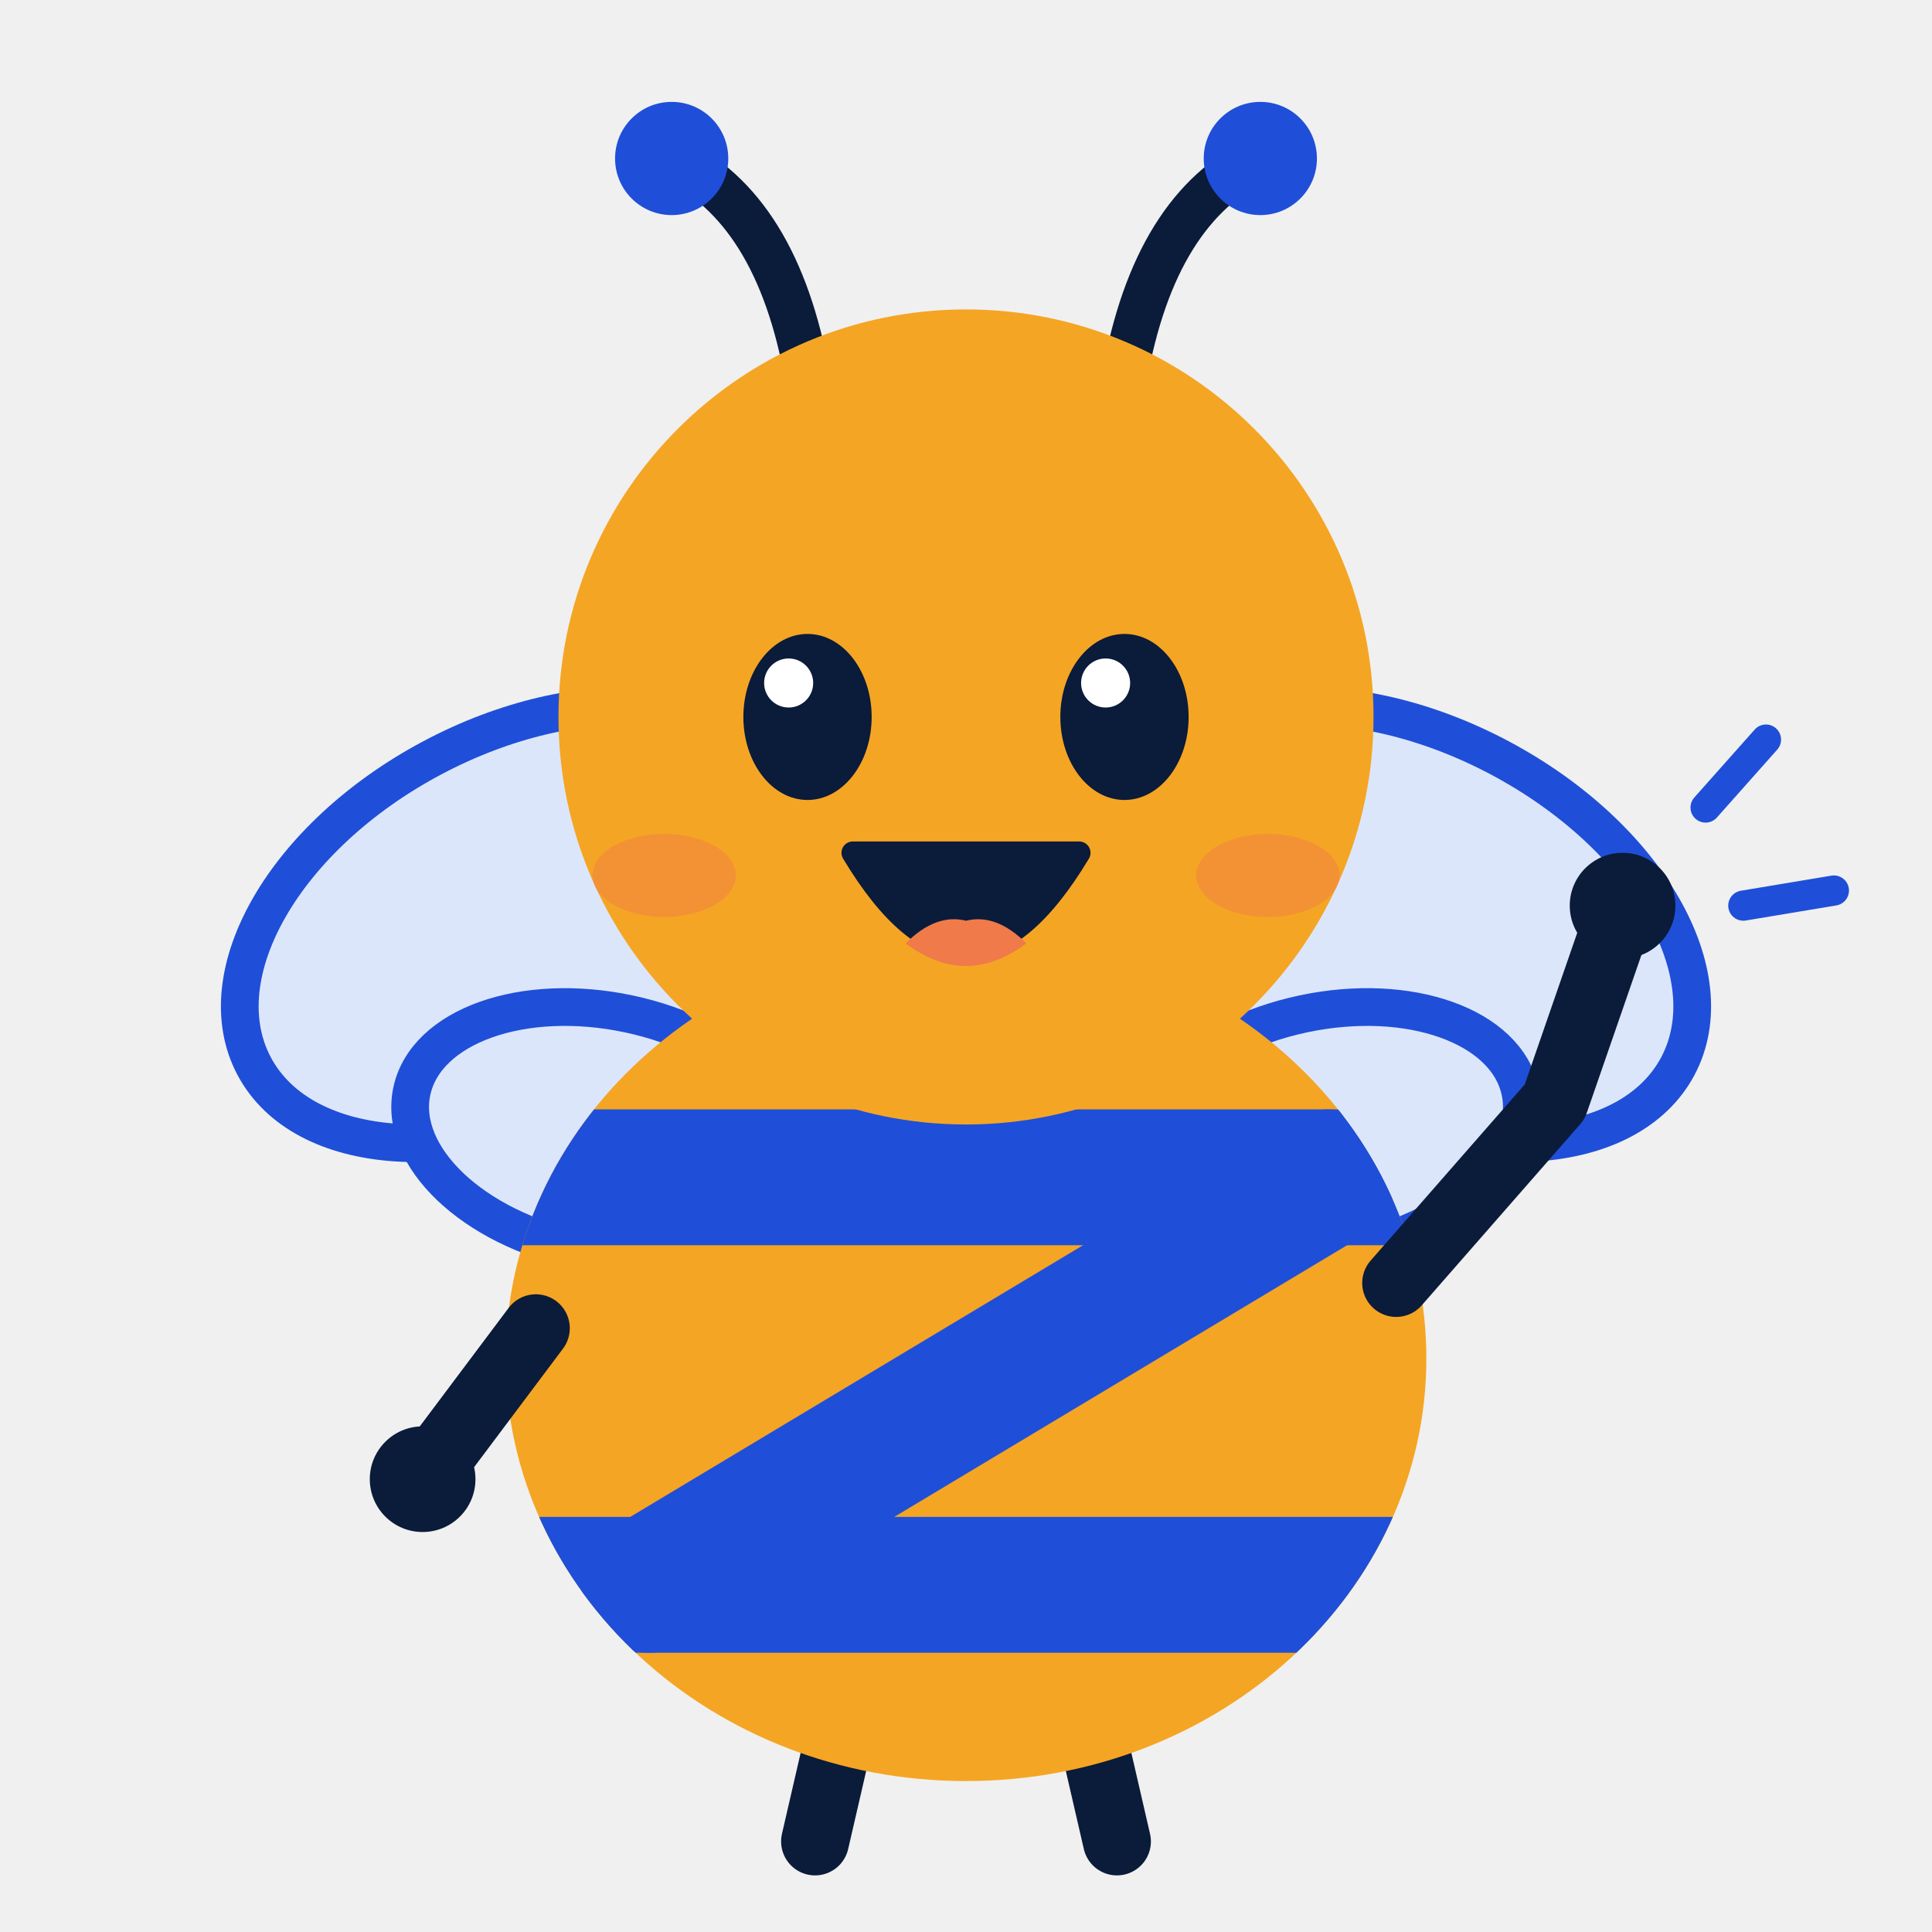
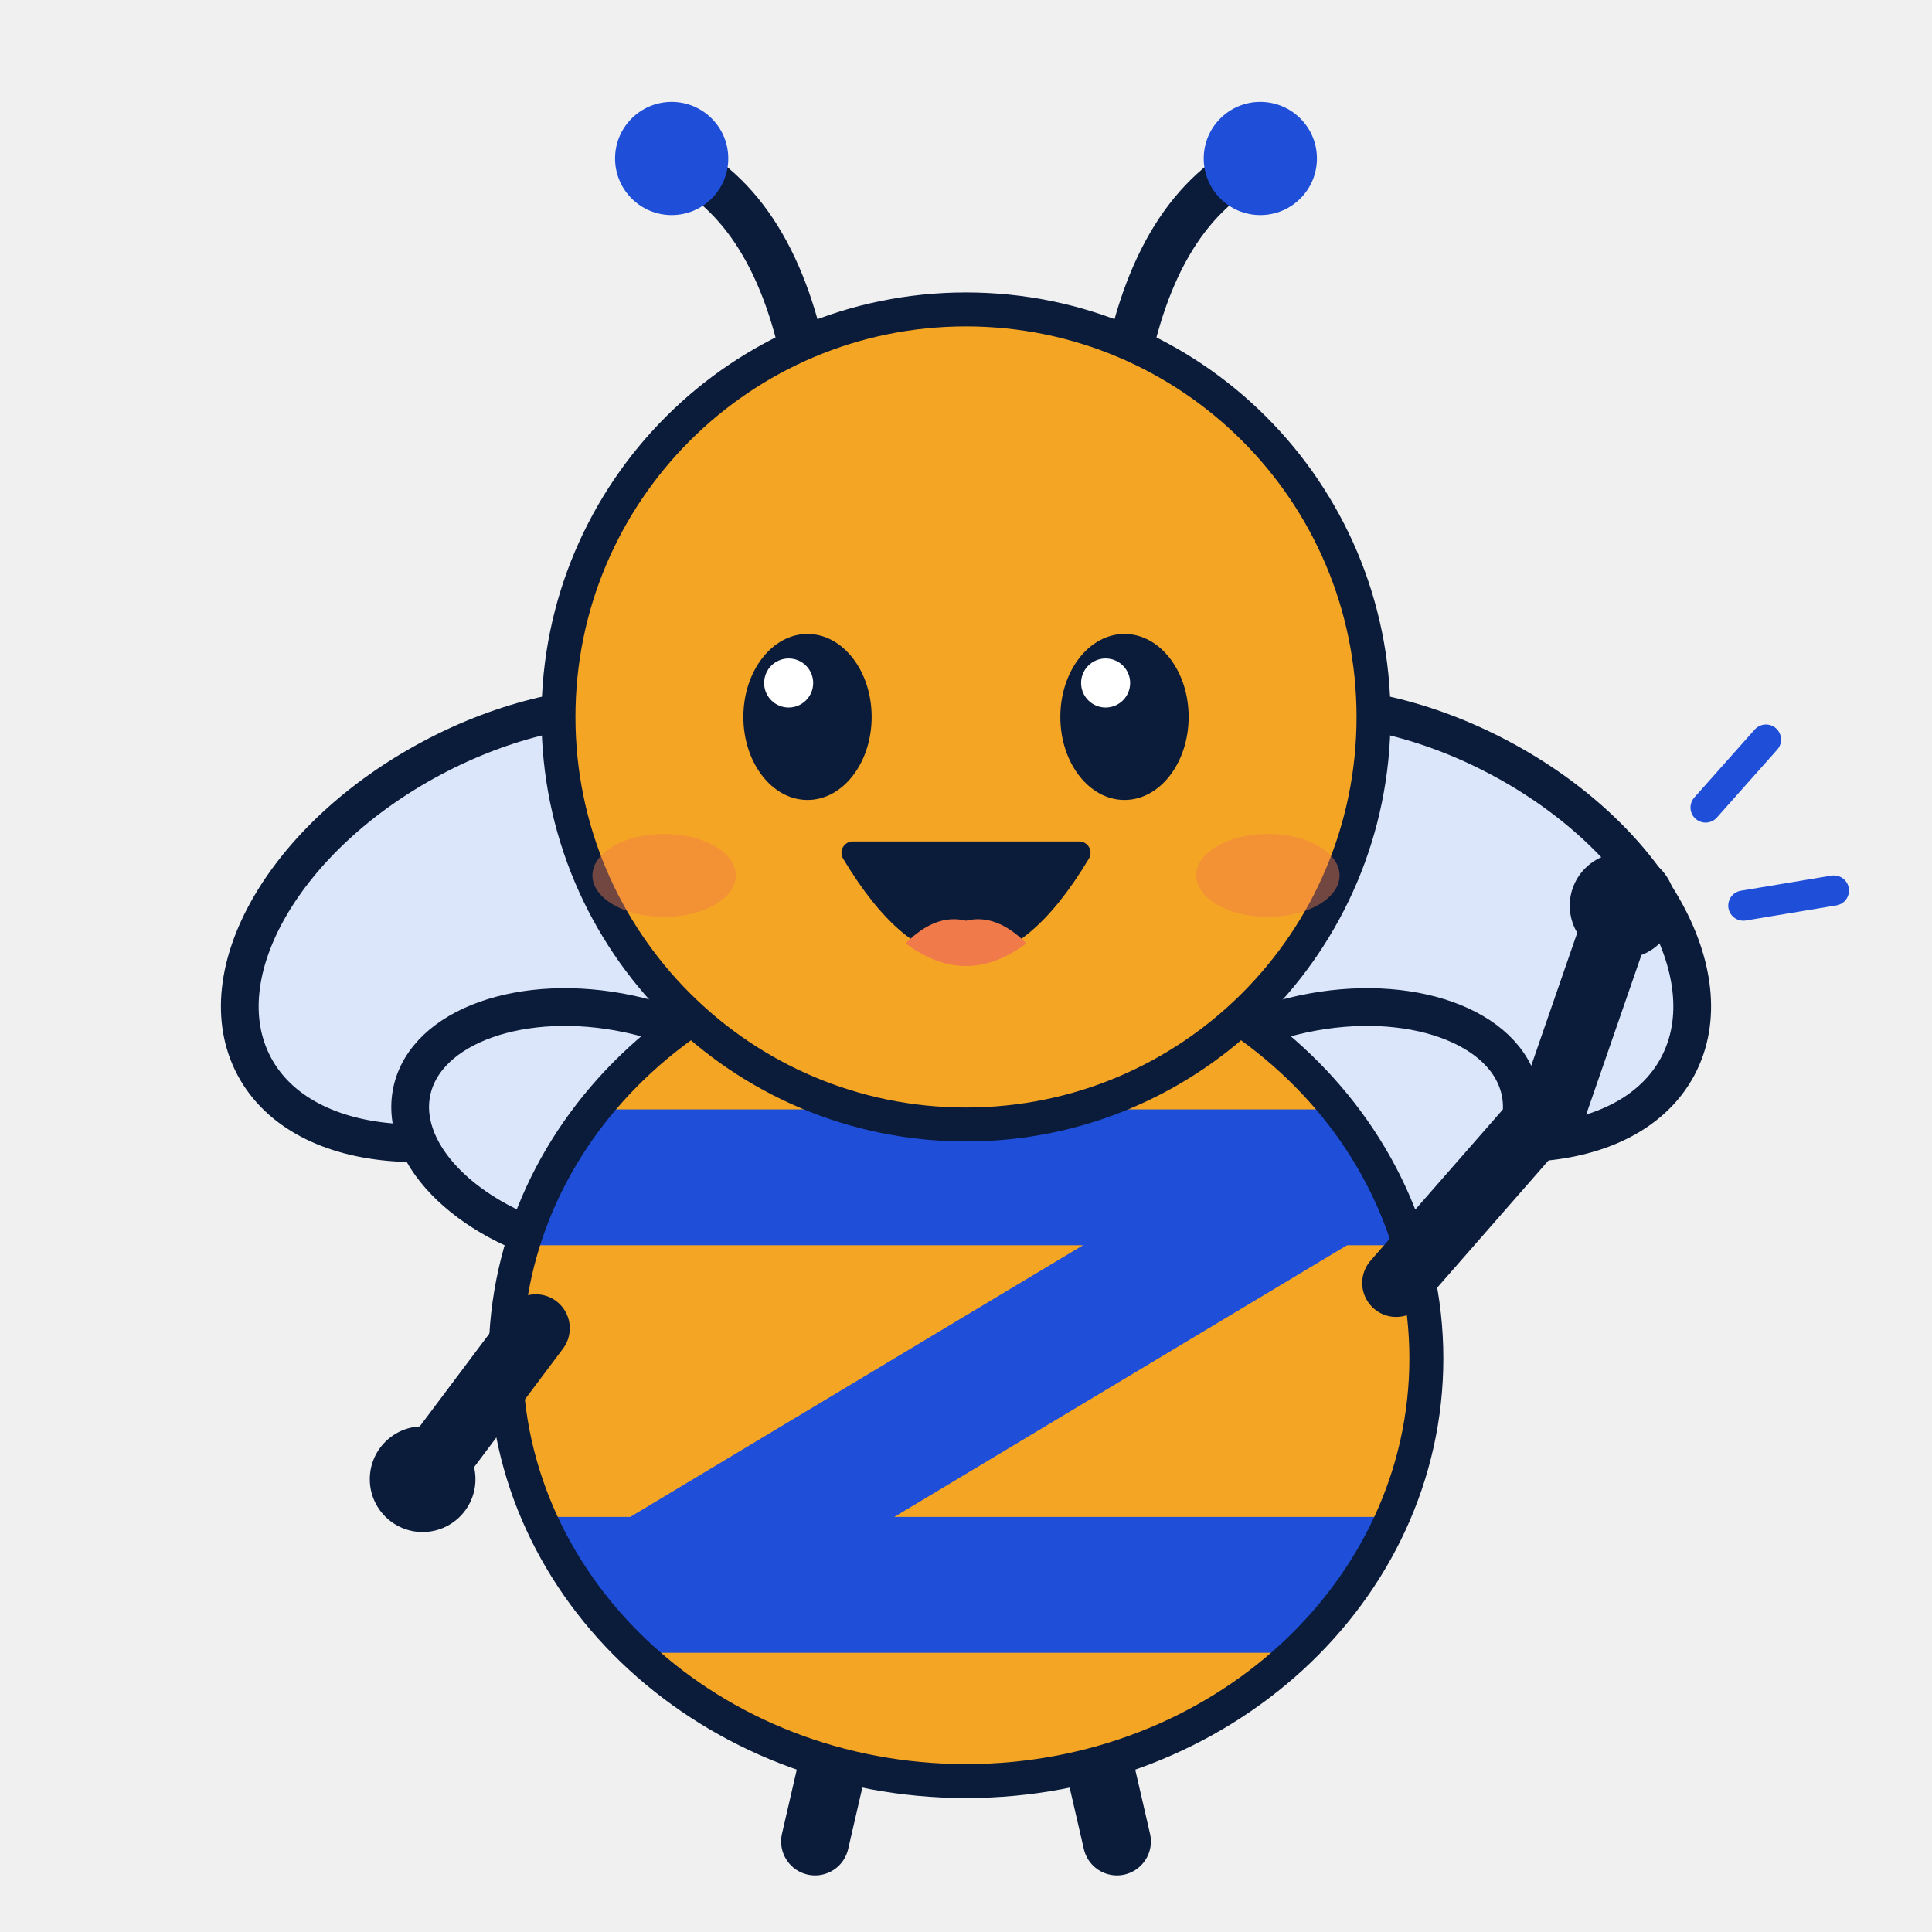
<svg xmlns="http://www.w3.org/2000/svg" viewBox="0 0 512 512" width="512" height="512" role="img" aria-label="Abelha Rizzygo All acenando">
-   <ellipse cx="138" cy="245" rx="80" ry="50" fill="#DCE6FB" stroke="#1F4FD8" stroke-width="10" transform="rotate(-28 138 245)" />
-   <ellipse cx="374" cy="245" rx="80" ry="50" fill="#DCE6FB" stroke="#1F4FD8" stroke-width="10" transform="rotate(28 374 245)" />
-   <ellipse cx="160" cy="300" rx="52" ry="32" fill="#DCE6FB" stroke="#1F4FD8" stroke-width="10" transform="rotate(12 160 300)" />
-   <ellipse cx="352" cy="300" rx="52" ry="32" fill="#DCE6FB" stroke="#1F4FD8" stroke-width="10" transform="rotate(-12 352 300)" />
+   <ellipse cx="138" cy="245" rx="80" ry="50" fill="#DCE6FB" stroke="#0B1B3A" stroke-width="10" transform="rotate(-28 138 245)" />
+   <ellipse cx="374" cy="245" rx="80" ry="50" fill="#DCE6FB" stroke="#0B1B3A" stroke-width="10" transform="rotate(28 374 245)" />
+   <ellipse cx="160" cy="300" rx="52" ry="32" fill="#DCE6FB" stroke="#0B1B3A" stroke-width="10" transform="rotate(12 160 300)" />
+   <ellipse cx="352" cy="300" rx="52" ry="32" fill="#DCE6FB" stroke="#0B1B3A" stroke-width="10" transform="rotate(-12 352 300)" />
  <path d="M214 100 Q206 55 178 42" fill="none" stroke="#0B1B3A" stroke-width="12" stroke-linecap="round" />
  <circle cx="178" cy="42" r="15" fill="#1F4FD8" />
  <path d="M298 100 Q306 55 334 42" fill="none" stroke="#0B1B3A" stroke-width="12" stroke-linecap="round" />
  <circle cx="334" cy="42" r="15" fill="#1F4FD8" />
  <path d="M222 462 L216 488" fill="none" stroke="#0B1B3A" stroke-width="18" stroke-linecap="round" stroke-linejoin="round" />
  <path d="M290 462 L296 488" fill="none" stroke="#0B1B3A" stroke-width="18" stroke-linecap="round" stroke-linejoin="round" />
  <defs>
    <clipPath id="barriga">
      <ellipse cx="256" cy="360" rx="122" ry="112" />
    </clipPath>
  </defs>
  <ellipse cx="256" cy="360" rx="122" ry="112" fill="#F5A524" />
  <g clip-path="url(#barriga)">
    <path d="M120 312 L392 312" fill="none" stroke="#1F4FD8" stroke-width="36" stroke-linecap="round" stroke-linejoin="round" />
    <path d="M352 312 L172 420" fill="none" stroke="#1F4FD8" stroke-width="36" stroke-linecap="round" stroke-linejoin="round" />
    <path d="M120 420 L392 420" fill="none" stroke="#1F4FD8" stroke-width="36" stroke-linecap="round" stroke-linejoin="round" />
  </g>
+   <ellipse cx="256" cy="360" rx="122" ry="112" fill="none" stroke="#0B1B3A" stroke-width="9" />
  <path d="M142 352 L112 392" fill="none" stroke="#0B1B3A" stroke-width="18" stroke-linecap="round" stroke-linejoin="round" />
  <circle cx="112" cy="392" r="14" fill="#0B1B3A" />
  <path d="M370 340 L412 292 L430 240" fill="none" stroke="#0B1B3A" stroke-width="18" stroke-linecap="round" stroke-linejoin="round" />
  <circle cx="430" cy="240" r="14" fill="#0B1B3A" />
-   <circle cx="256" cy="190" r="108" fill="#F5A524" />
+   <circle cx="256" cy="190" r="108" fill="#F5A524" stroke="#0B1B3A" stroke-width="9" />
  <ellipse cx="214" cy="190" rx="17" ry="22" fill="#0B1B3A" />
  <circle cx="209" cy="181" r="6.5" fill="#FFFFFF" />
  <ellipse cx="298" cy="190" rx="17" ry="22" fill="#0B1B3A" />
  <circle cx="293" cy="181" r="6.5" fill="#FFFFFF" />
  <ellipse cx="176" cy="232" rx="19" ry="11" fill="#F07A4A" opacity="0.45" />
  <ellipse cx="336" cy="232" rx="19" ry="11" fill="#F07A4A" opacity="0.45" />
  <path d="M226 226 Q256 276 286 226 Z" fill="#0B1B3A" stroke="#0B1B3A" stroke-width="6" stroke-linejoin="round" />
  <path d="M240 250 Q256 262 272 250 Q264 242 256 244 Q248 242 240 250 Z" fill="#F07A4A" />
  <path d="M452 214 L468 196" fill="none" stroke="#1F4FD8" stroke-width="8" stroke-linecap="round" stroke-linejoin="round" />
  <path d="M462 240 L486 236" fill="none" stroke="#1F4FD8" stroke-width="8" stroke-linecap="round" stroke-linejoin="round" />
</svg>
